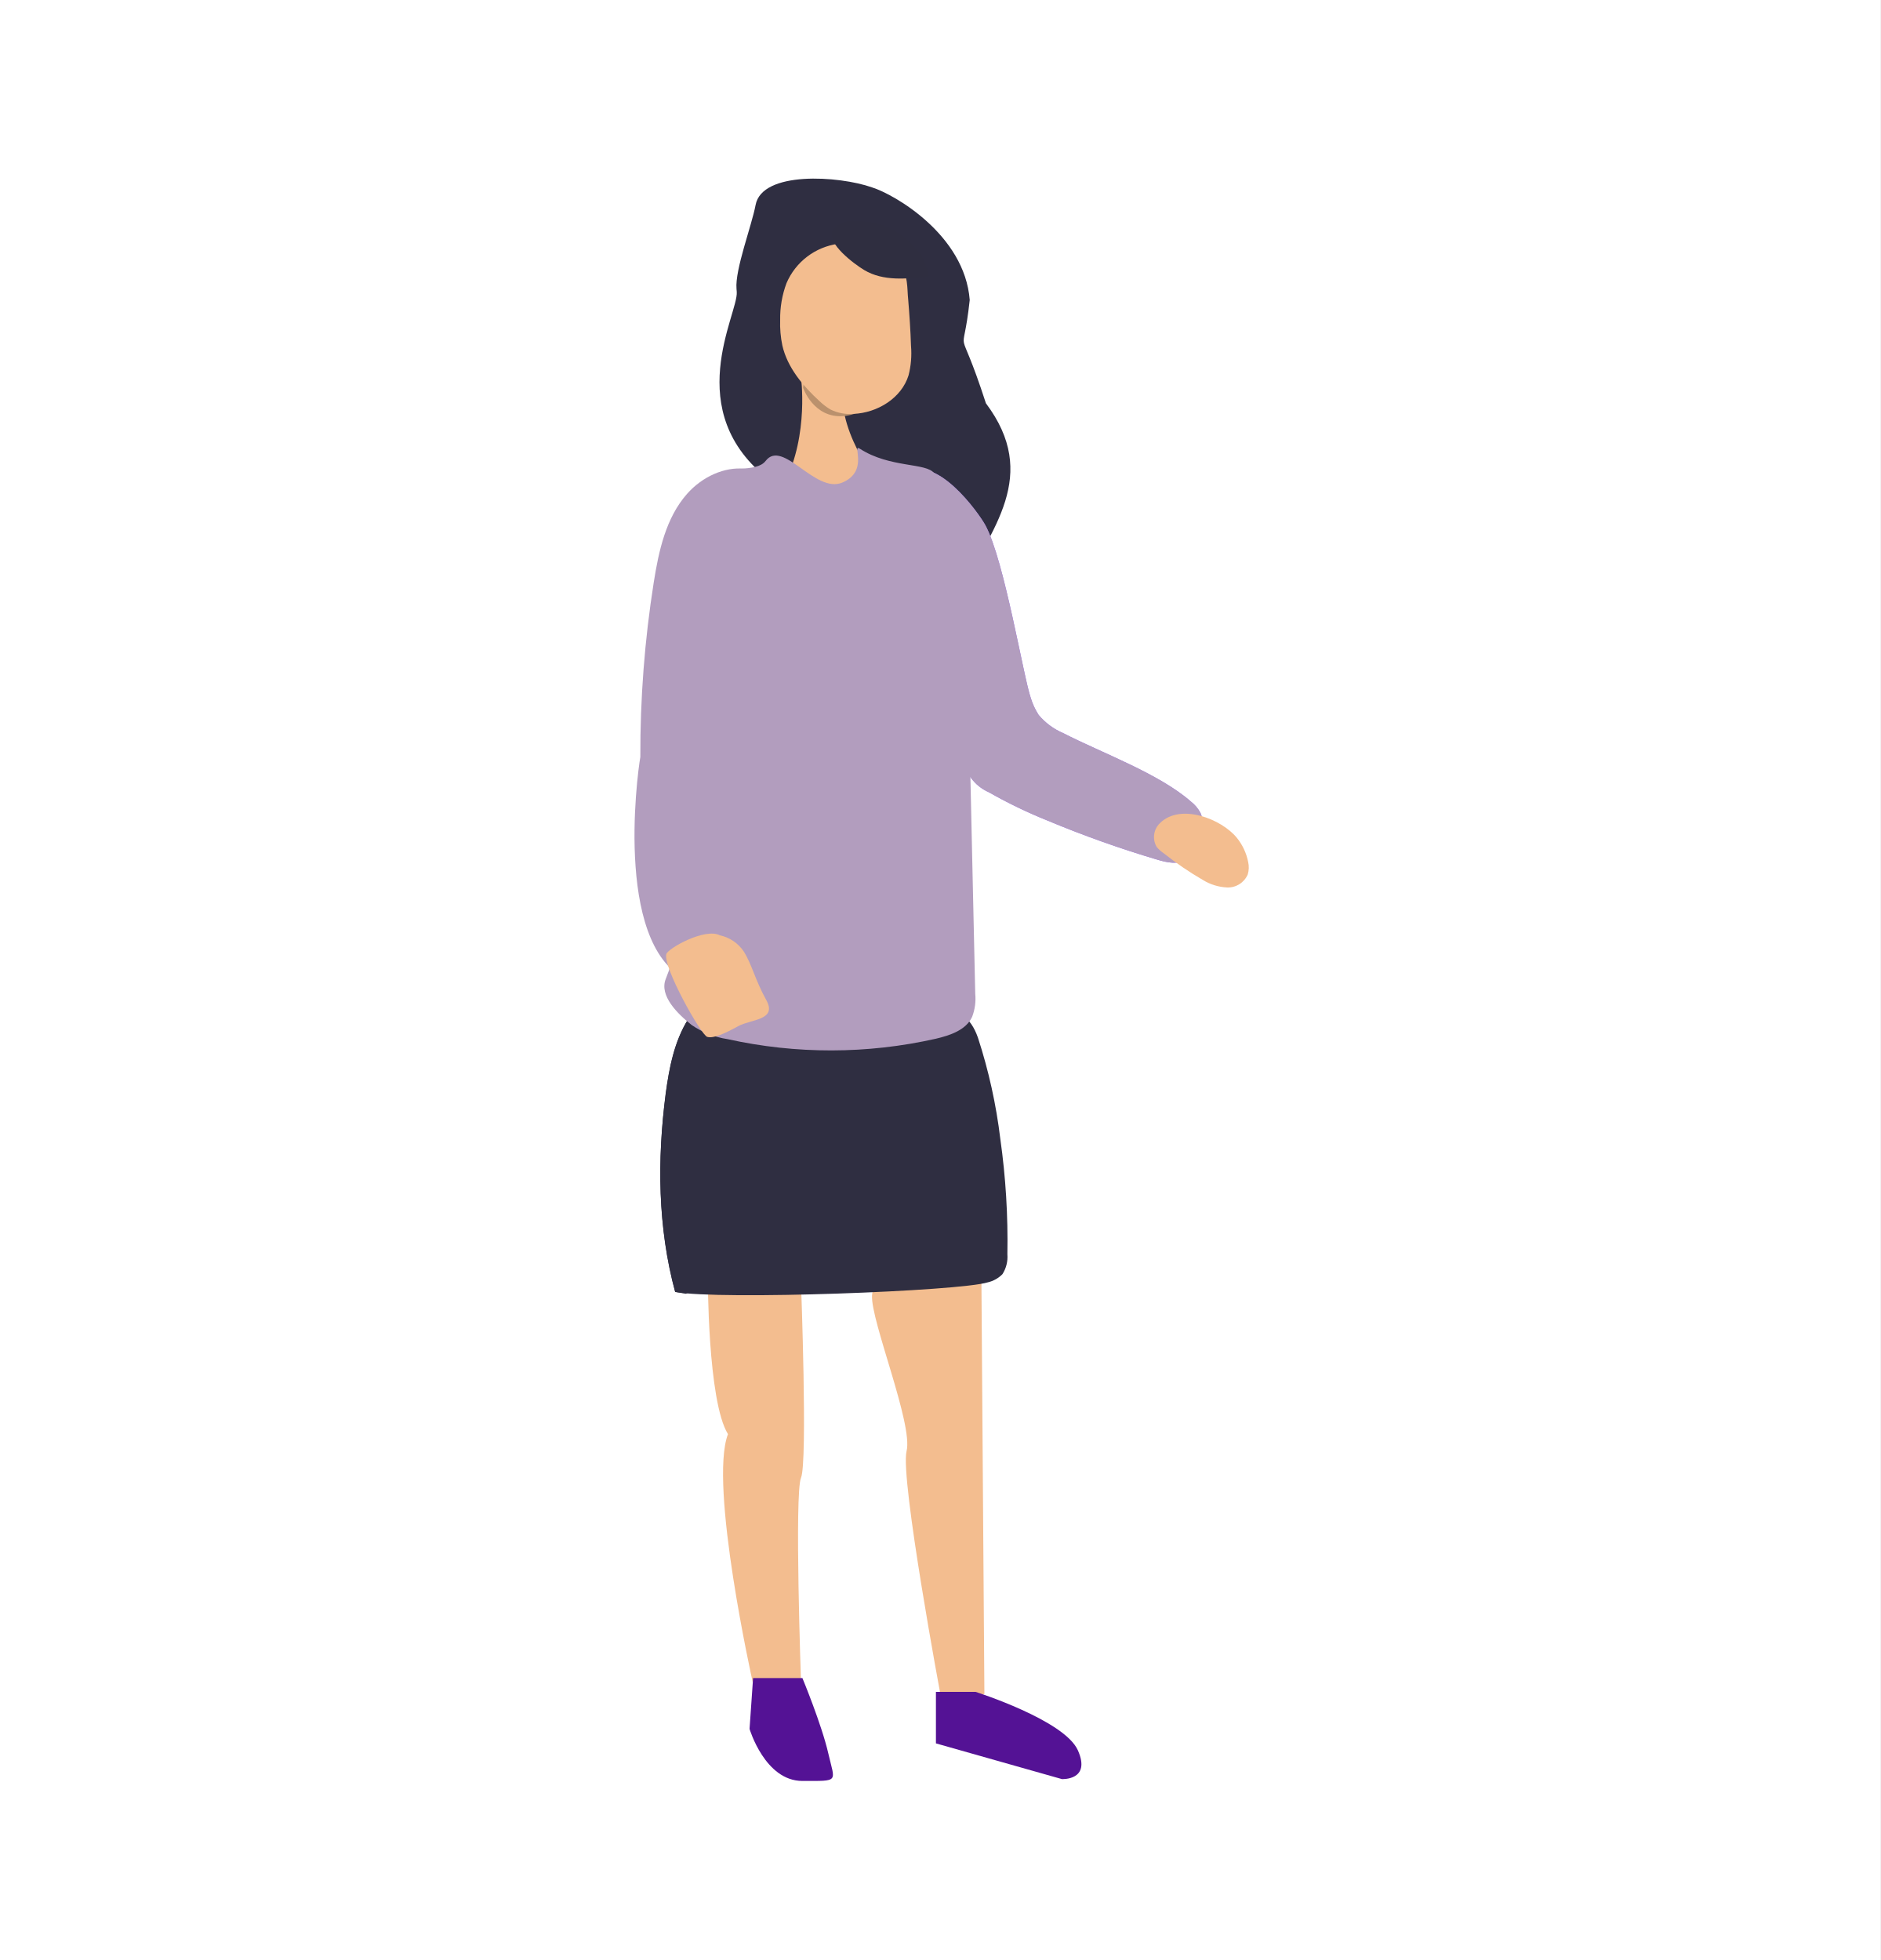
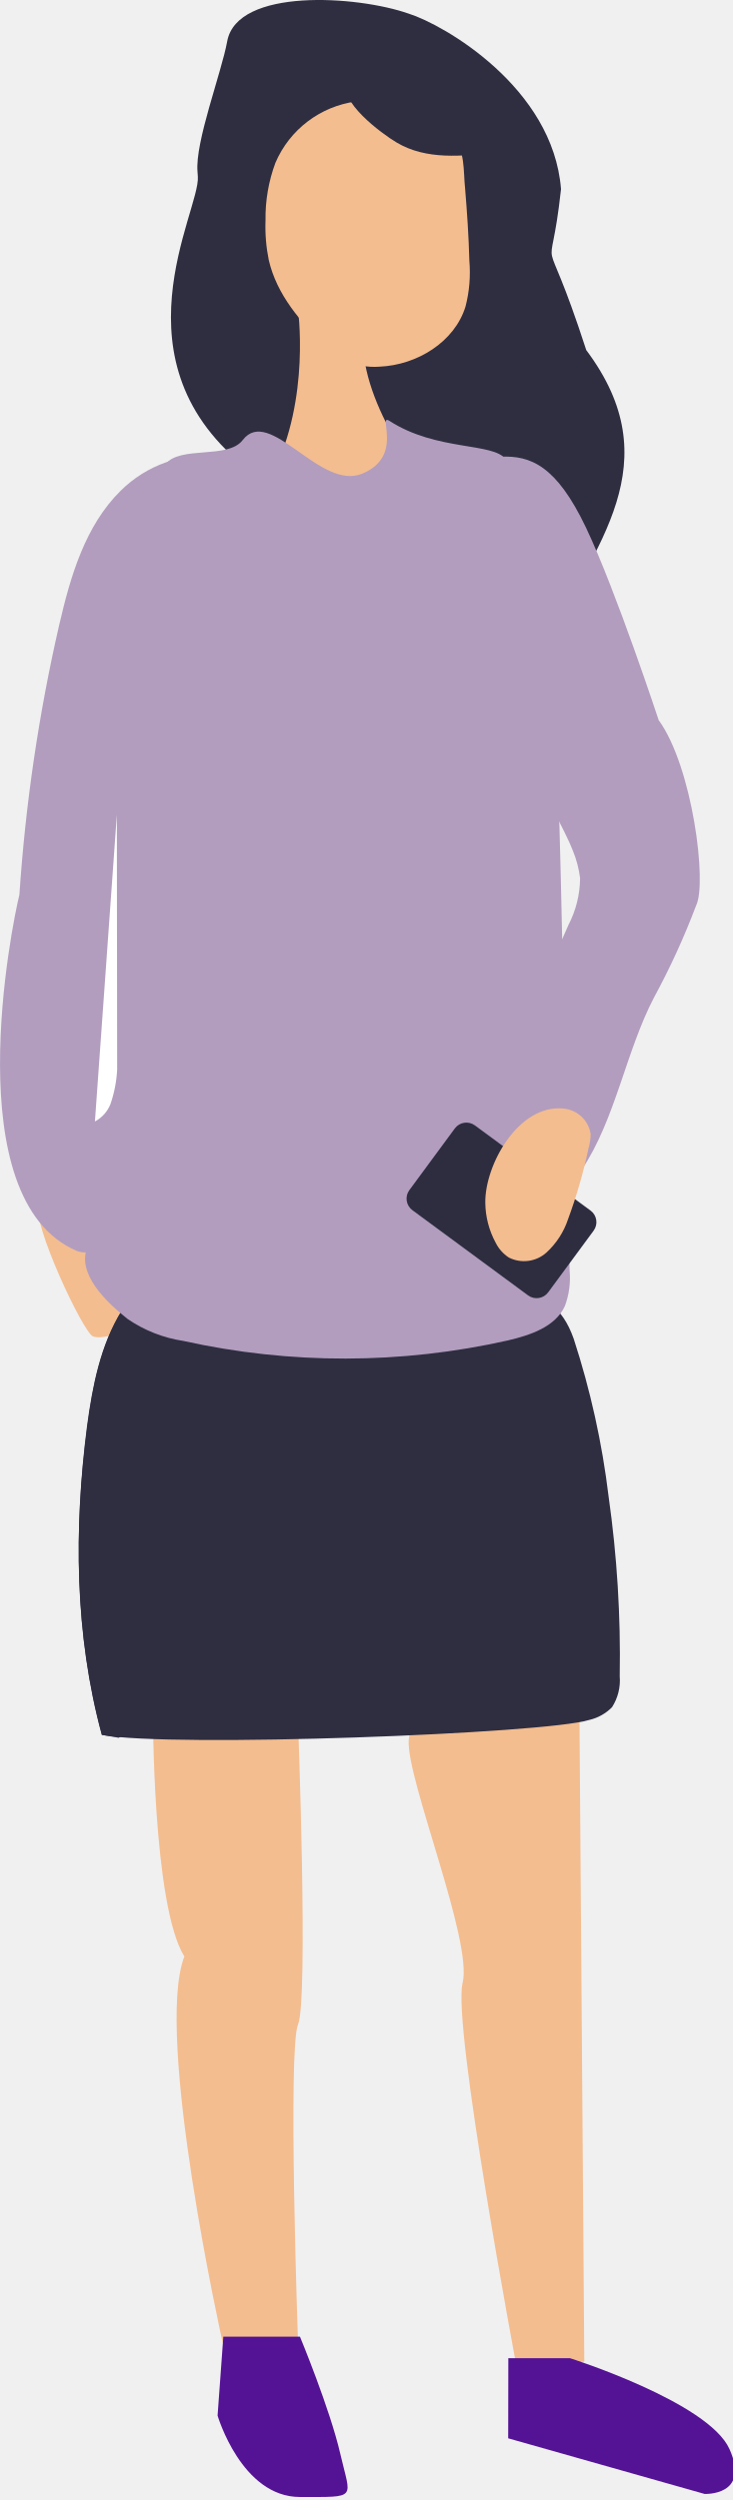
- <svg xmlns="http://www.w3.org/2000/svg" width="612" height="638" viewBox="0 0 612 638">
+ <svg xmlns="http://www.w3.org/2000/svg" id="Laag_1" data-name="Laag 1" viewBox="0 0 153 522">
  <defs>
-     <clipPath id="clip-Vrouw">
-       <rect width="612" height="638" />
-     </clipPath>
+     <style>.cls-1{fill:#f3bd8f;}.cls-2{fill:#b29dbe;}.cls-3{fill:#2f2e41;}.cls-4{fill:#2e2d40;}.cls-5{fill:#2f2e40;}.cls-6{fill:#541295;}.cls-7{fill:#fff;}</style>
  </defs>
-   <g id="Vrouw" clip-path="url(#clip-Vrouw)">
-     <rect width="612" height="638" fill="#fff" />
-     <g id="Vrouw-2" data-name="Vrouw" transform="translate(206.516 58.14)">
-       <path id="Path_1543" data-name="Path 1543" d="M253.42,291.339l.964,133.622-14.09,1.331s-13.421-71.654-11.241-80.419-11.706-42.486-11.247-50.655a27.537,27.537,0,0,1,5.484-14.227Z" transform="translate(-140.498 68.348)" fill="#f3bd8f" />
-       <path id="Path_1544" data-name="Path 1544" d="M243.487,286.95s2.18,58.1,0,63.194,0,66.468,0,66.468h-15.74s-14.342-64.213-8.037-80.665c-6.684-10.8-6.559-51.566-6.559-51.566Z" transform="translate(-189.287 72.737)" fill="#f3bd8f" />
-       <path id="Path_1545" data-name="Path 1545" d="M202.276,166.96c-.551-6.2,4.979-20.689,6.2-27.252,2.065-11.221,27.168-9.57,37.93-5.761,7.209,2.252,30.112,15.369,31.777,36.641-2.414,22.136-4.347,4.011,5.268,33.623,17.574,23.476,2.253,40.7-9.3,62.545-9.315-3.213-33.246-10.485-43.021-18.448-6.54-5.324-11.474-14.434-17.968-19-29.364-22.487-10.3-54.133-10.808-61.315Z" transform="translate(-169.073 -131.082)" fill="#2f2e41" />
-       <path id="Path_1551" data-name="Path 1551" d="M263.914,244.527a22.009,22.009,0,0,0,2.524,5.416,21.41,21.41,0,0,0,8.078,5.966c12.3,6.333,31.139,13.126,41.511,22.259a11.474,11.474,0,0,1,3.1,3.694c1.492,3.236,0,6.884-1.377,10.258a11.039,11.039,0,0,1-3.19,4.773c-2.662,1.928-6.356,1.1-9.5.161a353.4,353.4,0,0,1-35.821-12.759,156.051,156.051,0,0,1-19-9.179,14.319,14.319,0,0,1-8.514-11.772,289.311,289.311,0,0,1-4.452-35.614l-2.295-28.11c-.436-5.416-16.889-24.3-11.932-28.042,9.684-7.274,23.819,12.529,26.045,16.591C255.309,199.6,261.481,237.6,263.914,244.527Z" transform="translate(-134.906 -75.371)" fill="#9d68fd" />
-       <path id="Path_1552" data-name="Path 1552" d="M263.914,244.527a22.009,22.009,0,0,0,2.524,5.416,21.41,21.41,0,0,0,8.078,5.966c12.3,6.333,31.139,13.126,41.511,22.259a11.474,11.474,0,0,1,3.1,3.694c1.492,3.236,0,6.884-1.377,10.258a11.039,11.039,0,0,1-3.19,4.773c-2.662,1.928-6.356,1.1-9.5.161a353.4,353.4,0,0,1-35.821-12.759,156.051,156.051,0,0,1-19-9.179,14.319,14.319,0,0,1-8.514-11.772,289.311,289.311,0,0,1-4.452-35.614l-2.295-28.11c-.436-5.416-16.889-24.3-11.932-28.042,9.684-7.274,23.819,12.529,26.045,16.591C255.309,199.6,261.481,237.6,263.914,244.527Z" transform="translate(-134.906 -75.371)" fill="#b29dbe" />
-       <path id="Path_1553" data-name="Path 1553" d="M300.742,328.246a10.442,10.442,0,0,1-1.606,6.471,9.753,9.753,0,0,1-4.773,2.662c-9.179,2.891-87.2,5.829-101.771,3.121-5.668-20.928-5.874-43.049-3.029-64.551,1.124-8.376,2.777-16.912,7.205-24.095a14.227,14.227,0,0,1,4.589-4.888,17.669,17.669,0,0,1,9.018-1.675c22.488-.229,45.367-.757,67.717,2.432,6.884.987,10.625,3.167,13.057,9.982a173.3,173.3,0,0,1,7.3,33.044A237.12,237.12,0,0,1,300.742,328.246Z" transform="translate(-179.376 21.895)" fill="#2f2e41" />
-       <path id="Path_1703" data-name="Path 1703" d="M409.342,317.7s2.76,18.927-5.32,34.81,33.067,3.338,33.067,3.338-13.687-15.791-14.165-30.713S409.342,317.7,409.342,317.7Z" transform="translate(-355.2 -253.428)" fill="#f3bd8f" />
-       <path id="Path_1744" data-name="Path 1744" d="M57.135,62.773l-.684,6.1s3.405,10.014,13.194,9.2,10.409-9.995,10.409-9.995Z" transform="translate(-1.574 -0.778)" fill="#ba916d" />
-       <path id="Path_1554" data-name="Path 1554" d="M192.627,339.673l3.488.6a28.089,28.089,0,0,0,2.432-1.423,13.08,13.08,0,0,0,4.7-4.452,13.767,13.767,0,0,0,1.193-6.035c.643-17.325-2.662-34.926.872-51.907,1.262-6.1,3.786-11.611,5.576-17.486,1.652-5.37-2.019-8.582-6.356-11.726a14.7,14.7,0,0,0-2.432-1.491l-.78.39a13.769,13.769,0,0,0-4.589,4.888c-4.452,7.182-6.1,15.719-7.228,24.095C186.752,296.6,186.936,318.745,192.627,339.673Z" transform="translate(-179.365 22.721)" fill="#2f2e41" />
-       <path id="Path_1556" data-name="Path 1556" d="M247.372,171.312a28.685,28.685,0,0,1-.8,9.592c-2.295,7.435-10.166,12.231-17.945,12.552a14.388,14.388,0,0,1-7.412-1.4,19.137,19.137,0,0,1-3.626-2.754c-5.438-4.98-10.441-10.923-12.093-18.105a34.67,34.67,0,0,1-.711-8.307,32.724,32.724,0,0,1,2.065-12,21.433,21.433,0,0,1,16.82-12.8c7.55-.964,14.594,2.845,20.1,7.573,2.754,2.295,2.295,7.045,2.685,10.579C246.867,161.262,247.212,166.287,247.372,171.312Z" transform="translate(-157.374 -116.87)" fill="#f3bd8f" />
-       <path id="Path_1557" data-name="Path 1557" d="M197.239,354.8a28.156,28.156,0,0,0,11.657,4.59,155.444,155.444,0,0,0,67.763-.115c4.589-1.079,9.844-2.777,11.864-7.137a16.544,16.544,0,0,0,1.01-7.5q-.78-36-1.606-72.054c-.6-27.307-1.193-54.706-5.209-81.715a45.9,45.9,0,0,0-6.517-15.65c-2.616-3.557-14.411-1.652-24.255-8.032-2.708-1.744,3.167,7.3-5.668,11.038s-19.367-14.342-24.967-7.045c-3.144,4.085-13.08,1.056-16.224,5.117-2.524,3.259-4.085,10.166-5.071,18.473-2.111,17.669-1.583,41.649-2.042,50.369-1.652,30.52.918,69.461-9.179,94.68C186.637,345.278,192.673,351.2,197.239,354.8Z" transform="translate(-178.63 -79.285)" fill="#b29dbe" />
-       <path id="Path_1564" data-name="Path 1564" d="M201.431,337.626c-25.9-8.937-18.294-66.957-17.17-73.344a356.923,356.923,0,0,1,4.36-56.817c1.629-10.28,3.947-21,10.831-28.822,10.234-11.611,28.982-11.978,30.589,5.094.842,8.4-24.292,68.475-24.292,68.475S218.612,342.7,201.431,337.626Z" transform="translate(-182.361 -76.01)" fill="#b29dbe" />
-       <path id="Path_1566" data-name="Path 1566" d="M284.771,226.7a17.923,17.923,0,0,1,3.671,7.848,7.939,7.939,0,0,1-.138,4.085,7.045,7.045,0,0,1-6.678,4.222,16.522,16.522,0,0,1-7.94-2.455A105.749,105.749,0,0,1,261,231.75a10.988,10.988,0,0,1-2.295-2.042,6.288,6.288,0,0,1,1.01-7.779C266.368,215.274,279.838,220.575,284.771,226.7Z" transform="translate(-88.711 -12.111)" fill="#f3bd8f" />
-       <path id="Path_1573" data-name="Path 1573" d="M222.706,150.775c6.15,3.672,13.768,2.914,20.974,2.019A18.794,18.794,0,0,0,237.6,141.78a25.469,25.469,0,0,0-7.894-5.186c-4.016-1.629-14.686-3.717-17.325,1.308C210.223,142.009,219.608,148.939,222.706,150.775Z" transform="translate(-147.922 -121.001)" fill="#2f2e40" />
-       <path id="Path_1681" data-name="Path 1681" d="M0,3.063,15.756,0s9.061,13.671,12.98,22.521,5.384,8.018-6.59,10.357S2.027,19.526,2.027,19.526Z" transform="translate(39.183 485.079) rotate(11)" fill="#541295" />
-       <path id="Path_1682" data-name="Path 1682" d="M0,2.459,12.648,0S42.8,3.48,48.99,12.33s-3.324,10.178-3.324,10.178L3.2,18.922Z" transform="translate(98.577 490.164) rotate(11)" fill="#541295" />
-       <path id="Path_1706" data-name="Path 1706" d="M30.02,21.934a12.561,12.561,0,0,1-8.627,3.658c-5.176-.1-9.68-1.933-17.254-2.467s-2.5-7.54-2.157-12.32S2.917,1.87,4.539.49,31.573.763,34.385,4.006C35.645,5.507,34.765,19.225,30.02,21.934Z" transform="matrix(-0.545, -0.839, 0.839, -0.545, 25.739, 283.45)" fill="#f3bd8f" />
-     </g>
+   <g id="Vrouw">
+     <path id="Path_1706" data-name="Path 1706" class="cls-1" d="M25.8,246.45a12.55,12.55,0,0,1,7.39,5.77c2.42,4.58,3,9.41,6.21,16.29s-5.39,5.85-9.74,7.87-8.27,3.51-10.26,2.76S6.53,255.35,8,251.32C8.7,249.49,21.13,243.61,25.8,246.45Z" />
+     <path id="Path_1564" data-name="Path 1564" class="cls-2" d="M16.05,261.3c-25.22-10.73-13.57-68.1-12-74.4a357.88,357.88,0,0,1,8.32-56.4c2.35-10.14,5.41-20.68,12.83-28,11-10.87,29.76-9.93,30.17,7.22.26,8.44-20.15,66.95-20.15,66.95S32.84,267.57,16.05,261.3Z" />
+     <path id="Path_1543" data-name="Path 1543" class="cls-1" d="M121,359.69l1,133.62-14.09,1.33S94.41,423,96.59,414.22s-11.71-42.49-11.25-50.66a27.5,27.5,0,0,1,5.48-14.22Z" />
+     <path id="Path_1544" data-name="Path 1544" class="cls-1" d="M62.23,359.69s2.18,58.1,0,63.19,0,66.47,0,66.47H46.49s-14.34-64.22-8-80.67c-6.69-10.8-6.56-51.56-6.56-51.56Z" />
+     <path id="Path_1545" data-name="Path 1545" class="cls-3" d="M41.24,35.88c-.55-6.2,5-20.69,6.2-27.25C49.5-2.6,74.6-.94,85.37,2.86c7.21,2.26,30.11,15.37,31.77,36.65-2.41,22.13-4.34,4,5.27,33.62,17.58,23.47,2.25,40.7-9.3,62.54-9.31-3.21-33.24-10.48-43-18.44-6.54-5.33-11.47-14.44-18-19C22.76,75.74,41.82,44.09,41.31,36.91Z" />
+     <path id="Path_1552" data-name="Path 1552" class="cls-2" d="M119.6,177.66a21.82,21.82,0,0,1,1.52,5.78,21.51,21.51,0,0,1-2.42,9.75c-5.43,12.72-15.61,30-17.77,43.63a11.52,11.52,0,0,0,0,4.82c.92,3.44,4.39,5.3,7.61,7a11,11,0,0,0,5.5,1.64c3.28-.21,5.6-3.21,7.42-5.94,7.06-10.53,9.22-24.75,15.11-36a155.21,155.21,0,0,0,8.78-19.19c2.34-4.64-.77-29.05-7.82-38.73,0,0-8.93-27.08-15.15-40.16S110.74,95.12,104.53,95.4c-12.09.58-10.35,24.85-9.47,29.4C97.56,137.56,117.06,170.77,119.6,177.66Z" />
+     <path id="Path_1553" data-name="Path 1553" class="cls-3" d="M129.4,350.14a10.41,10.41,0,0,1-1.61,6.47,9.73,9.73,0,0,1-4.77,2.66c-9.18,2.89-87.2,5.83-101.77,3.12-5.67-20.92-5.87-43.05-3-64.55,1.12-8.37,2.78-16.91,7.21-24.09A14.21,14.21,0,0,1,30,268.86a17.77,17.77,0,0,1,9-1.68c22.49-.22,45.37-.75,67.72,2.44,6.88,1,10.62,3.16,13.06,10a173.83,173.83,0,0,1,7.3,33A237.56,237.56,0,0,1,129.4,350.14Z" />
+     <path id="Path_1703" data-name="Path 1703" class="cls-1" d="M62.18,64.27s2.76,18.93-5.32,34.81,33.06,3.34,33.06,3.34S76.24,86.63,75.76,71.71,62.18,64.27,62.18,64.27Z" />
+     <path id="Path_1554" data-name="Path 1554" class="cls-3" d="M21.3,362.39l3.48.6a25.83,25.83,0,0,0,2.44-1.42,13.19,13.19,0,0,0,4.7-4.45,13.94,13.94,0,0,0,1.19-6c.64-17.32-2.66-34.92.87-51.9,1.26-6.1,3.79-11.61,5.58-17.49,1.65-5.37-2-8.58-6.36-11.73a15.07,15.07,0,0,0-2.43-1.49l-.78.39a13.79,13.79,0,0,0-4.59,4.89c-4.45,7.18-6.1,15.72-7.23,24.1C15.42,319.32,15.6,341.47,21.3,362.39Z" />
+     <path id="Path_1556" data-name="Path 1556" class="cls-1" d="M98,54.44a28.43,28.43,0,0,1-.8,9.59c-2.29,7.44-10.17,12.23-17.94,12.56a14.5,14.5,0,0,1-7.42-1.4,19,19,0,0,1-3.62-2.76c-5.44-5-10.44-10.92-12.1-18.1A35.11,35.11,0,0,1,55.44,46a33,33,0,0,1,2.07-12,21.42,21.42,0,0,1,16.82-12.8c7.55-1,14.59,2.84,20.1,7.57,2.75,2.3,2.29,7.05,2.68,10.58C97.53,44.39,97.87,49.42,98,54.44Z" />
+     <path id="Path_1557" data-name="Path 1557" class="cls-2" d="M26.64,275.51A28,28,0,0,0,38.3,280.1a155.38,155.38,0,0,0,67.76-.11c4.59-1.08,9.85-2.78,11.87-7.14a16.66,16.66,0,0,0,1-7.5q-.78-36-1.61-72.05c-.6-27.31-1.19-54.71-5.21-81.72a45.85,45.85,0,0,0-6.52-15.65c-2.61-3.55-14.41-1.65-24.25-8-2.71-1.74,3.17,7.3-5.67,11s-19.37-14.34-25-7C47.57,96,37.63,93,34.49,97c-2.52,3.26-4.09,10.17-5.07,18.47-2.11,17.67-1.58,41.65-2,50.37-1.66,30.52.91,69.46-9.18,94.68C16,266,22.08,271.91,26.64,275.51Z" />
+     <rect id="Rectangle_581" data-name="Rectangle 581" class="cls-4" x="93.7" y="234.85" width="22" height="36" rx="3" transform="translate(-160.96 187.15) rotate(-53.62)" />
+     <path id="Path_1791" data-name="Path 1791" d="M118.43,239.27l-8.34,12.46s-.78.85-1.58.54a4.78,4.78,0,0,1-1.62-1.78Z" />
+     <path id="Path_1573" data-name="Path 1573" class="cls-5" d="M82.82,29.77c6.15,3.68,13.76,2.92,21,2a18.78,18.78,0,0,0-6.08-11,25.32,25.32,0,0,0-7.89-5.19c-4-1.63-14.69-3.71-17.33,1.31C70.33,21,79.72,27.94,82.82,29.77Z" />
+     <path id="Path_1681" data-name="Path 1681" class="cls-6" d="M46.63,488.09h16s6.29,15.14,8.45,24.58,3.75,8.9-8.45,8.91-17.2-17-17.2-17Z" />
+     <path id="Path_1682" data-name="Path 1682" class="cls-6" d="M106.14,492.58H119s28.93,9.17,33.32,19-5.21,9.36-5.21,9.36l-41-11.62Z" />
+     <path id="Path_1566" data-name="Path 1566" class="cls-1" d="M101.33,251.23a17.91,17.91,0,0,0,2.18,8.38,7.87,7.87,0,0,0,2.72,3.06,7,7,0,0,0,7.83-1,16.53,16.53,0,0,0,4.55-7,105.16,105.16,0,0,0,4.26-14.77,11.06,11.06,0,0,0,.46-3,6.31,6.31,0,0,0-5.74-5.35C108.22,230.68,101.22,243.36,101.33,251.23Z" />
+     <path id="Path_1792" data-name="Path 1792" class="cls-7" d="M24.4,170.17l.06,53.29a26.26,26.26,0,0,1-1.4,7.18,7.07,7.07,0,0,1-3.24,3.62Z" />
  </g>
</svg>
